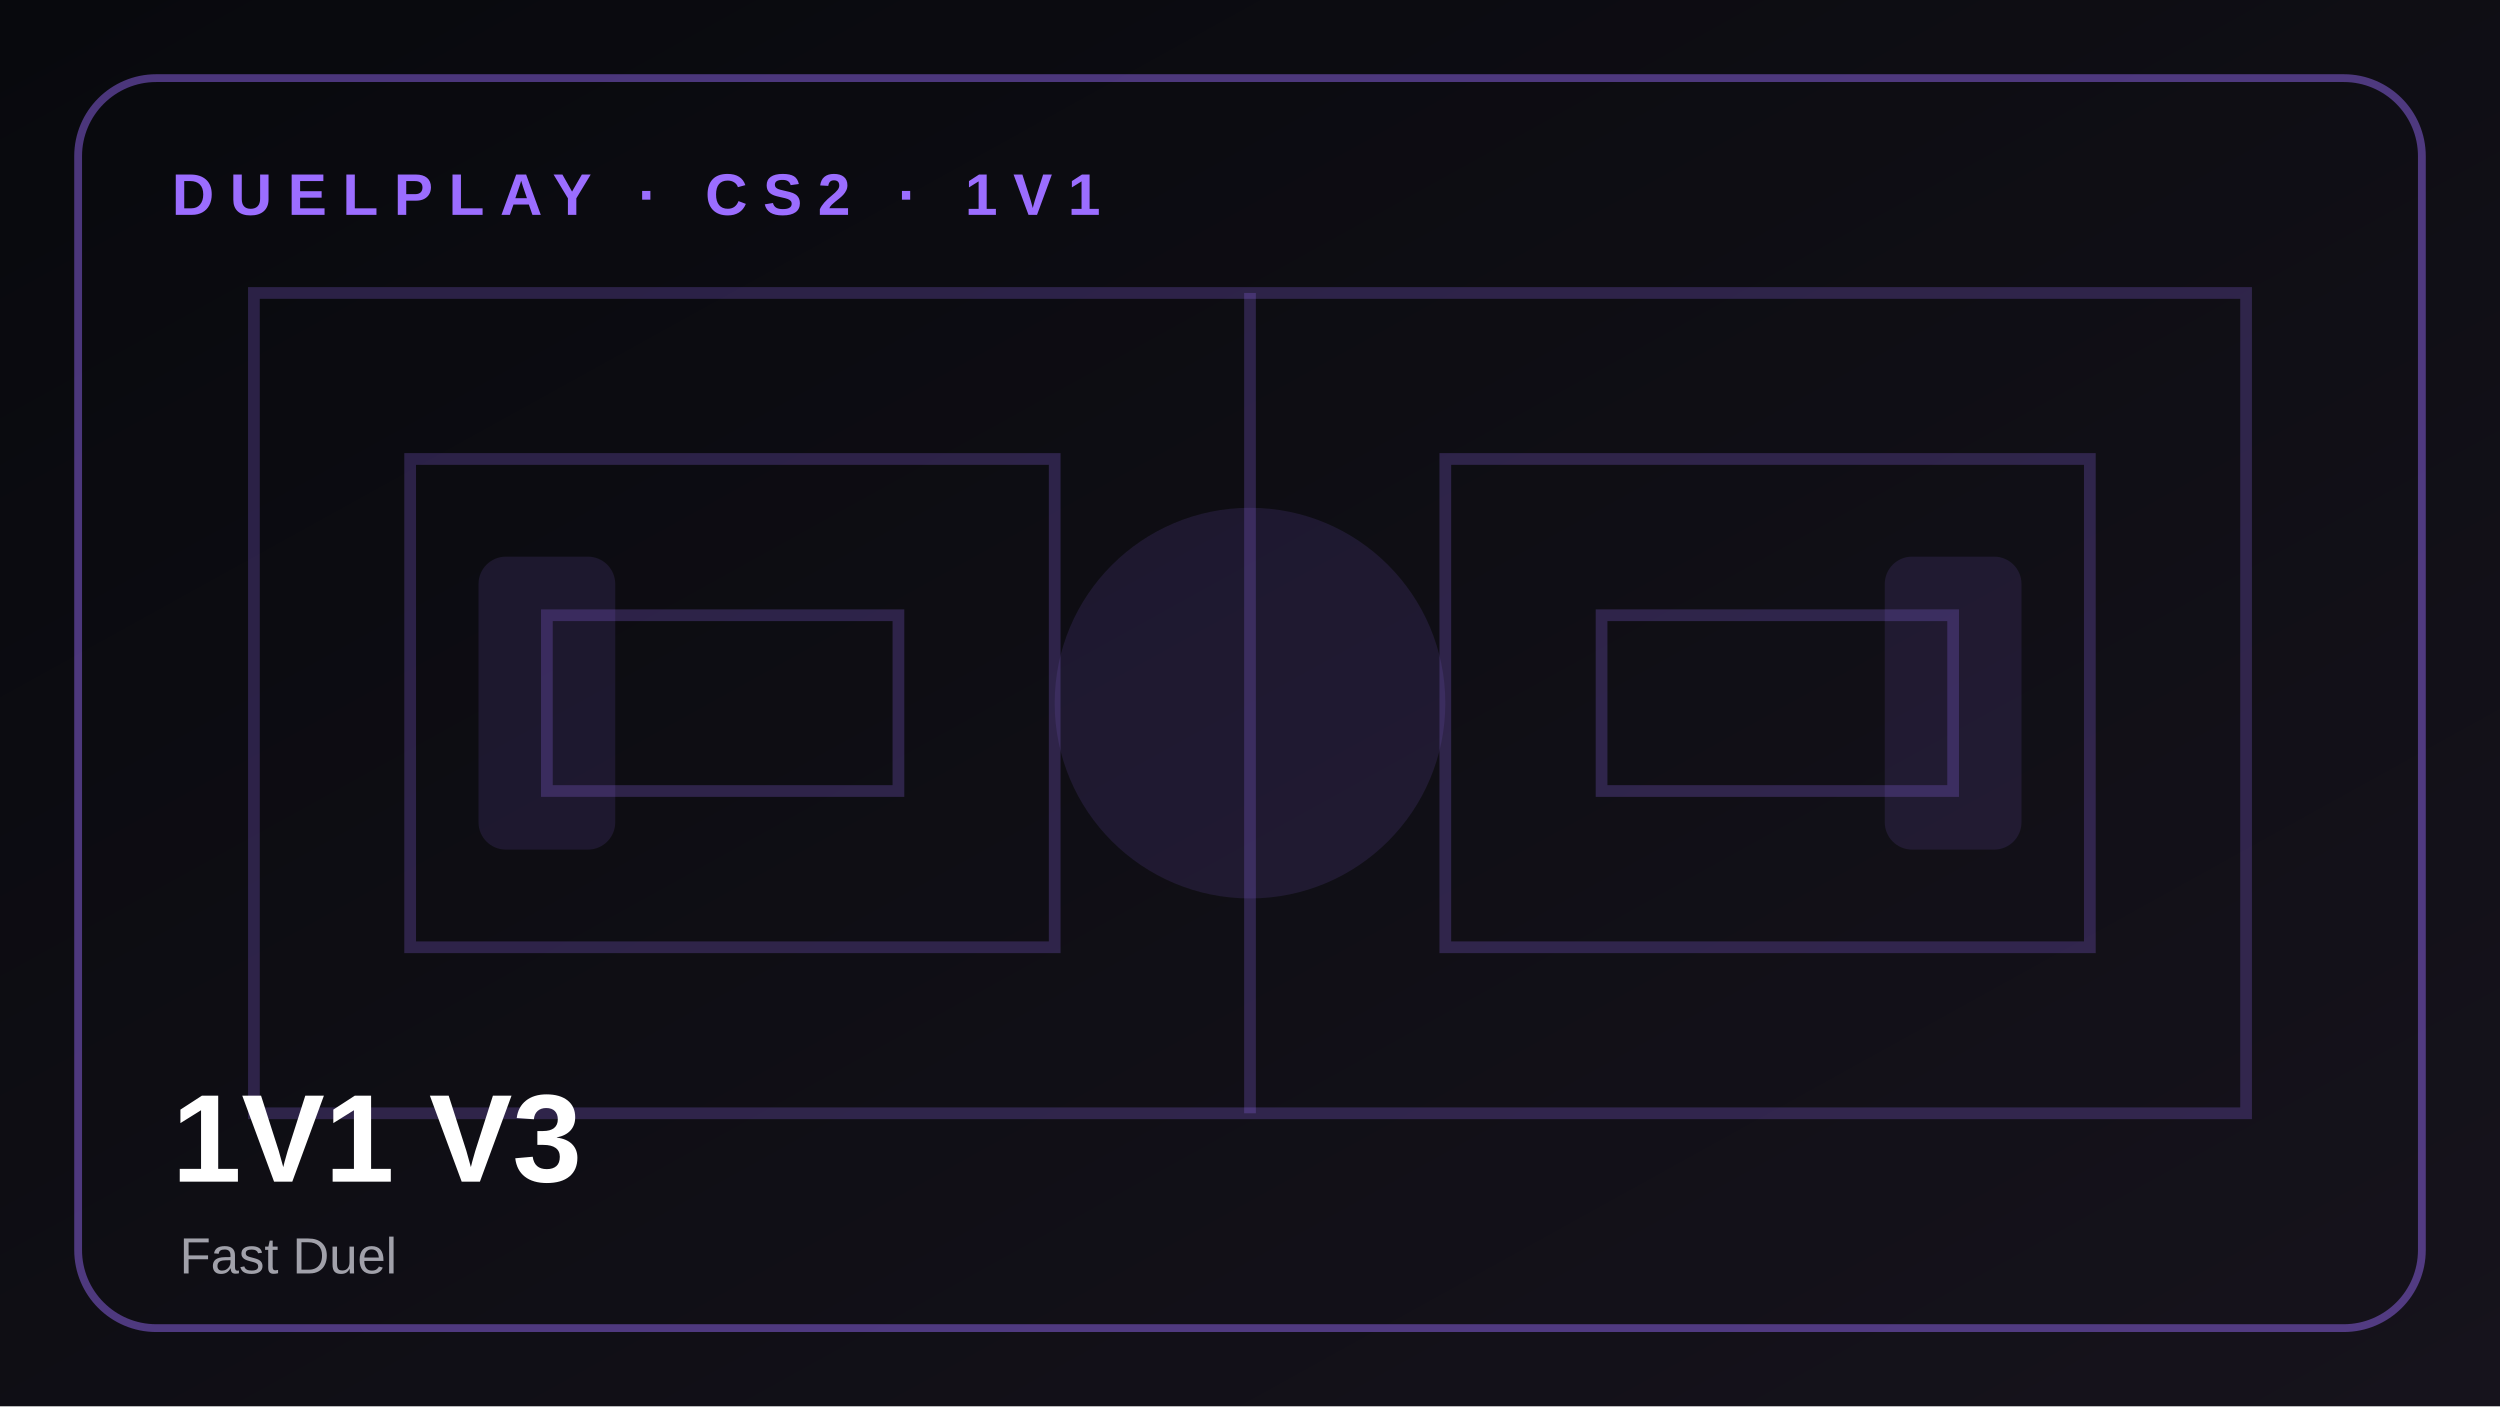
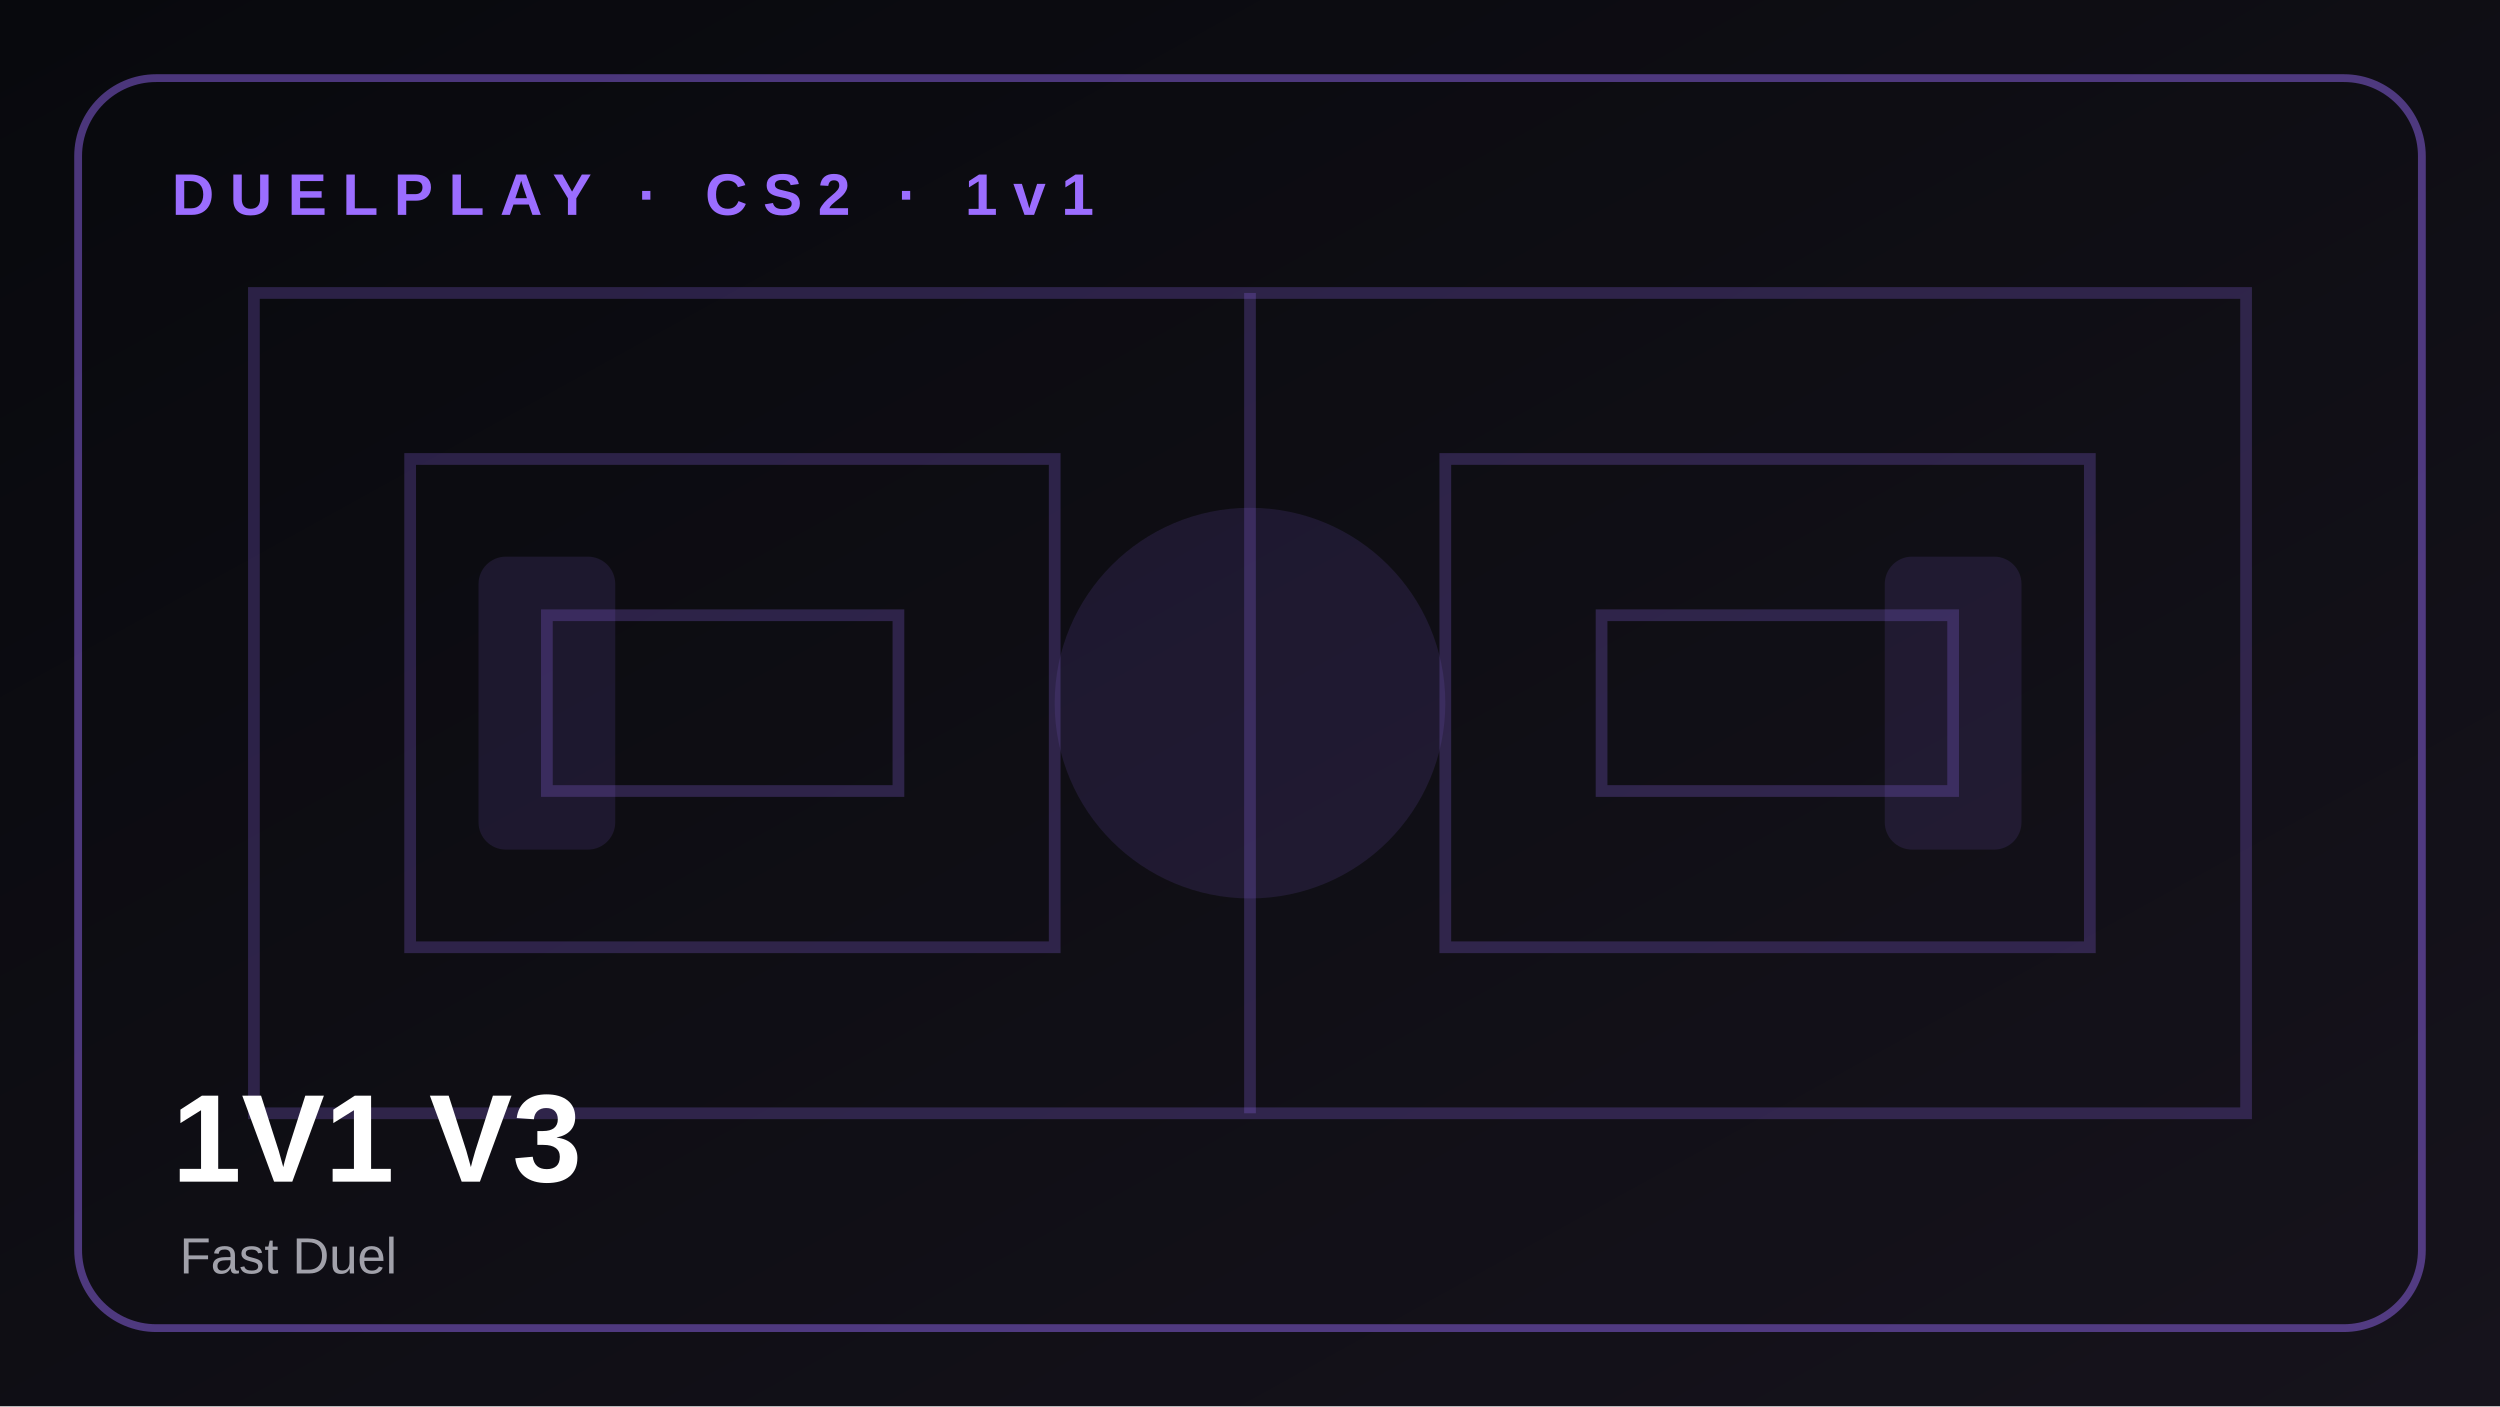
<svg xmlns="http://www.w3.org/2000/svg" viewBox="0 0 1280 720">
  <defs>
    <linearGradient id="g" x1="0" x2="1" y1="0" y2="1">
      <stop stop-color="#08090d" />
      <stop offset="1" stop-color="#16131c" />
    </linearGradient>
  </defs>
  <rect width="1280" height="720" fill="url(#g)" />
  <rect x="40" y="40" width="1200" height="640" rx="40" fill="none" stroke="#9b6dff" stroke-opacity=".45" stroke-width="4" />
  <g fill="none" stroke="#9b6dff" stroke-opacity=".23" stroke-width="6">
    <path d="M130 150h1020v420H130z" />
    <path d="M640 150v420" />
    <path d="M210 235h330v250H210z" />
    <path d="M740 235h330v250H740z" />
    <path d="M280 315h180v90H280z" />
    <path d="M820 315h180v90H820z" />
  </g>
  <g fill="#9b6dff" fill-opacity=".12">
    <circle cx="640" cy="360" r="100" />
    <rect x="245" y="285" width="70" height="150" rx="14" />
    <rect x="965" y="285" width="70" height="150" rx="14" />
  </g>
-   <text x="88" y="110" fill="#9b6dff" font-family="Arial, sans-serif" font-size="30" font-weight="700" letter-spacing="8">DUELPLAY · CS2 · 1V1</text>
+   <text x="88" y="110" fill="#9b6dff" font-family="Arial, sans-serif" font-size="30" font-weight="700" letter-spacing="8">DUELPLAY · CS2 · 1v1</text>
  <text x="88" y="605" fill="#fff" font-family="Arial, sans-serif" font-size="64" font-weight="900">1V1 V3</text>
  <text x="92" y="652" fill="#a1a1aa" font-family="Arial, sans-serif" font-size="26">Fast Duel</text>
</svg>
